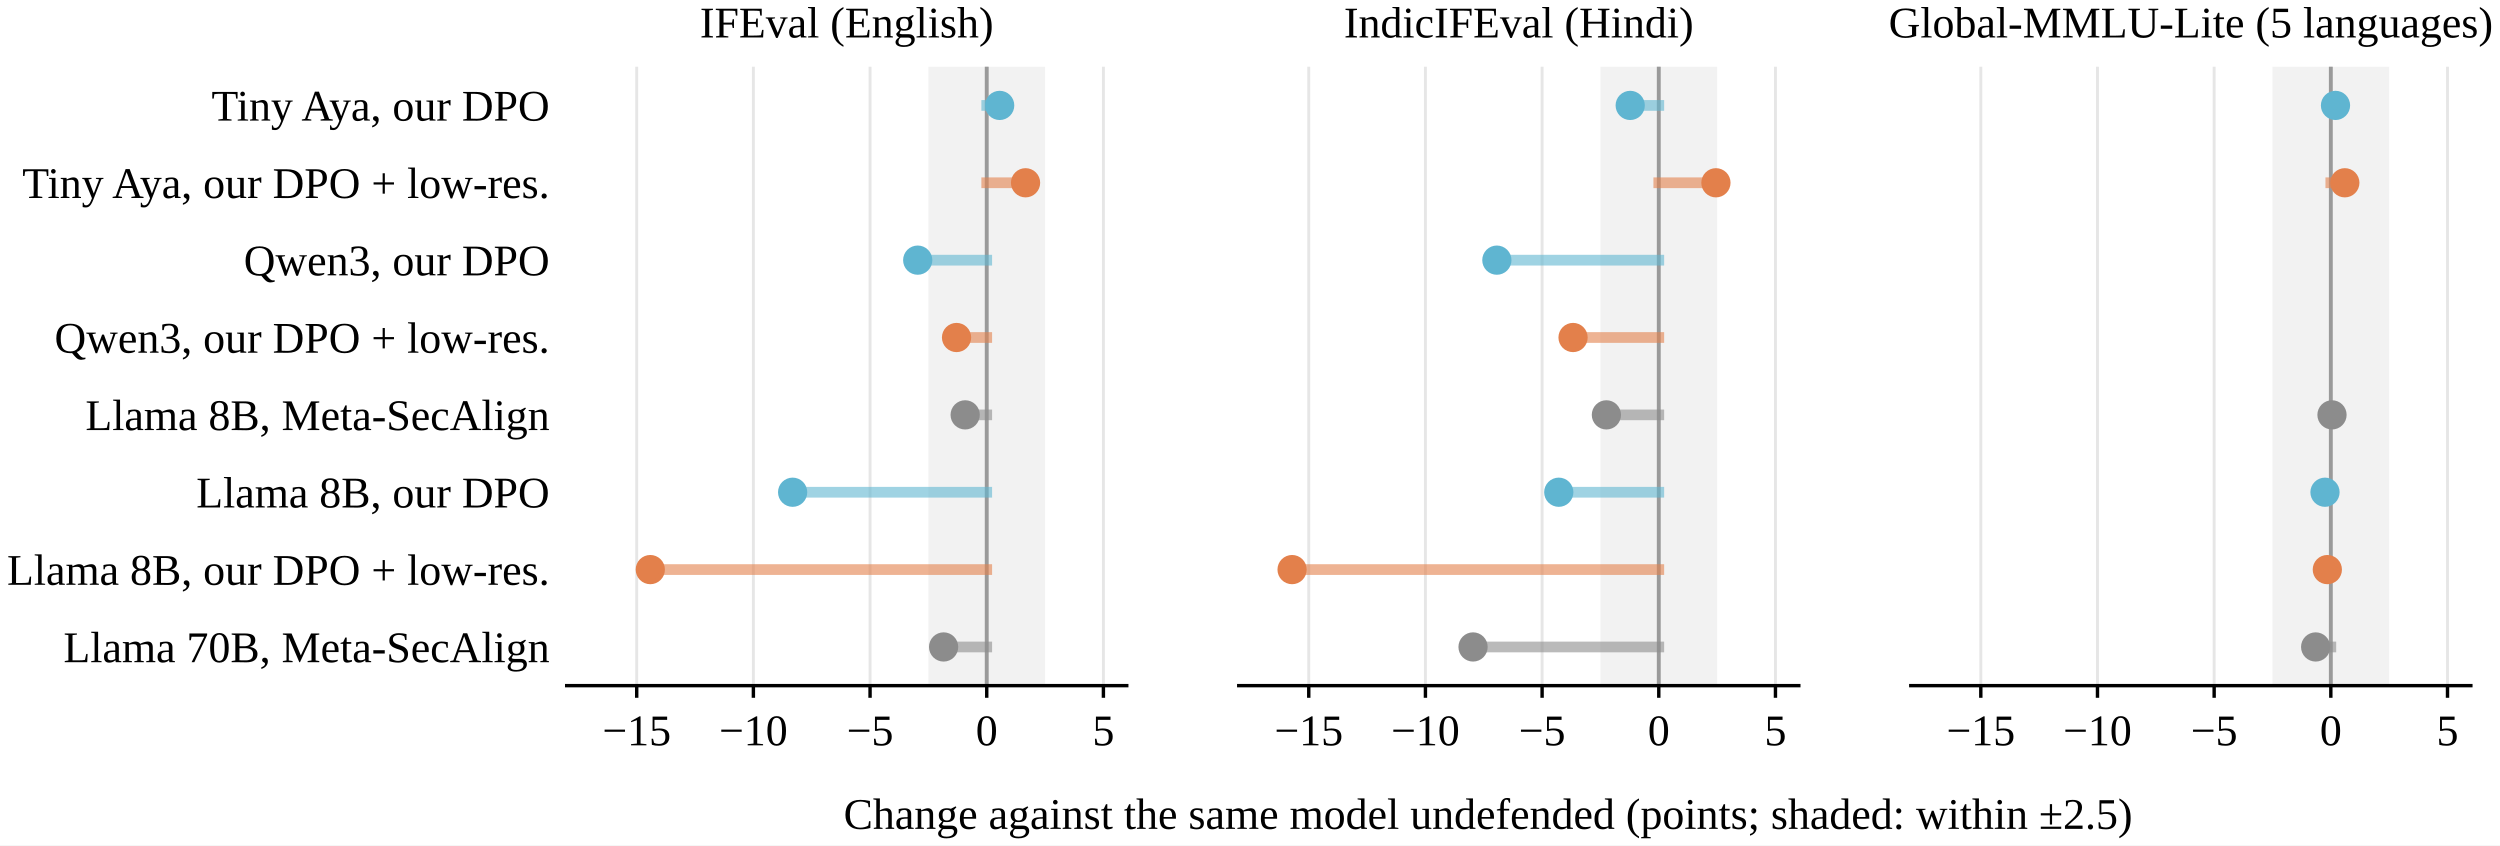
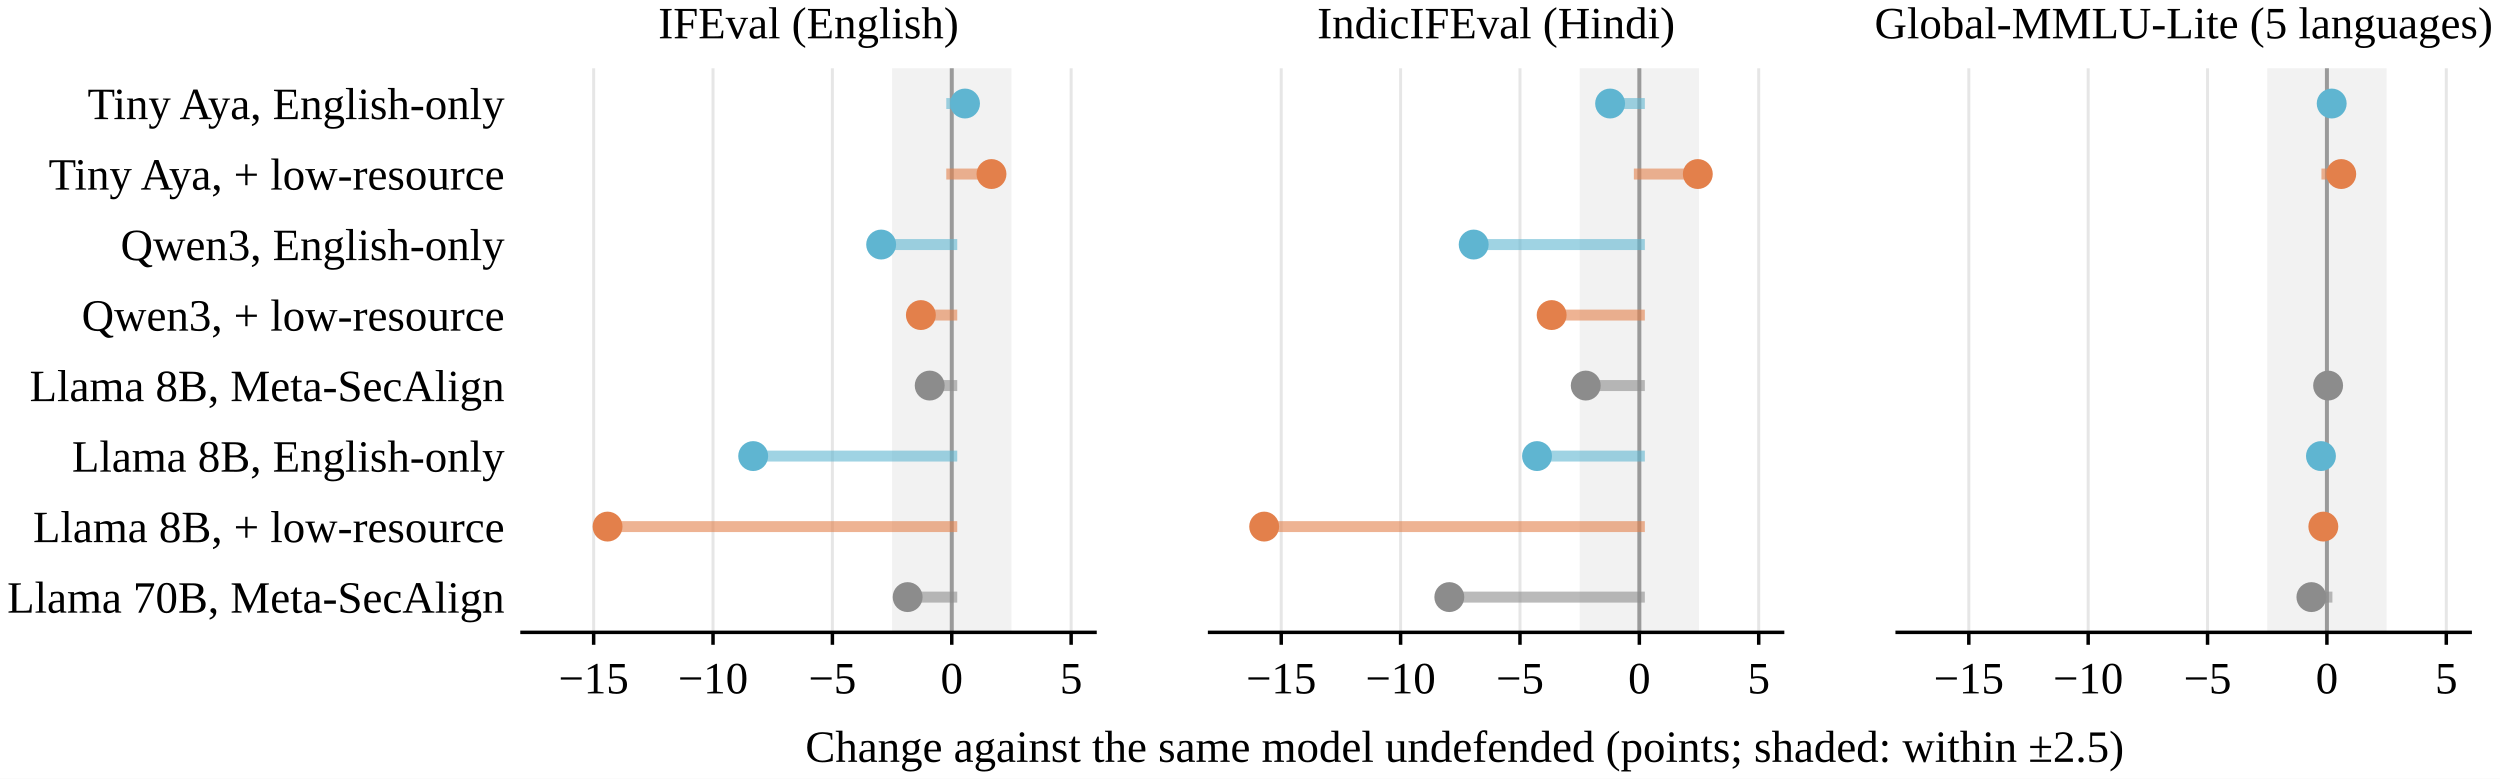
- <svg xmlns="http://www.w3.org/2000/svg" xmlns:xlink="http://www.w3.org/1999/xlink" width="512.831pt" height="173.414pt" viewBox="0 0 512.831 173.414" version="1.1">
+ <svg xmlns="http://www.w3.org/2000/svg" xmlns:xlink="http://www.w3.org/1999/xlink" width="501.249pt" height="156.134pt" viewBox="0 0 501.249 156.134" version="1.1">
  <defs>
    <style type="text/css">*{stroke-linejoin: round; stroke-linecap: butt}</style>
  </defs>
  <g id="figure_1">
    <g id="patch_1">
-       <path d="M 0 173.414  L 512.831 173.414  L 512.831 0  L 0 0  z " style="fill: #ffffff" />
+       <path d="M -0 156.134  L 501.249 156.134  L 501.249 -0  L -0 -0  z " style="fill: #ffffff" />
    </g>
    <g id="axes_1">
      <g id="patch_2">
-         <path d="M 116.249 140.647  L 231.131 140.647  L 231.131 13.689  L 116.249 13.689  z " style="fill: #ffffff" />
+         <path d="M 104.667 126.787  L 219.549 126.787  L 219.549 13.689  L 104.667 13.689  z " style="fill: #ffffff" />
      </g>
      <g id="matplotlib.axis_1">
        <g id="xtick_1">
          <g id="line2d_1">
-             <path d="M 130.609 140.647  L 130.609 13.689  " clip-path="url(#p7de9939d99)" style="fill: none; stroke: #e6e6e6; stroke-width: 0.6; stroke-linecap: square" />
+             <path d="M 119.027 126.787  L 119.027 13.689  " clip-path="url(#p01a2f5cb3f)" style="fill: none; stroke: #e6e6e6; stroke-width: 0.6; stroke-linecap: square" />
          </g>
          <g id="line2d_2">
            <defs>
-               <path id="m00a3ba29af" d="M 0 0  L 0 2.5  " style="stroke: #000000; stroke-width: 0.7" />
+               <path id="m37b0c1b962" d="M 0 0  L 0 2.5  " style="stroke: #000000; stroke-width: 0.7" />
            </defs>
            <g>
-               <use xlink:href="#m00a3ba29af" x="130.609" y="140.647" style="stroke: #000000; stroke-width: 0.7" />
+               <use xlink:href="#m37b0c1b962" x="119.027" y="126.787" style="stroke: #000000; stroke-width: 0.7" />
            </g>
          </g>
          <g id="text_1">
-             <text style="font-size: 9px; font-family: 'Times New Roman', 'STIXGeneral', 'DejaVu Serif', serif; text-anchor: middle" x="130.609" y="152.887" transform="rotate(-0 130.6092 152.8872)">−15</text>
+             <text style="font-size: 9px; font-family: 'Times New Roman', 'STIXGeneral', 'DejaVu Serif', serif; text-anchor: middle" x="119.027" y="139.027" transform="rotate(-0 119.0273 139.0272)">−15</text>
          </g>
        </g>
        <g id="xtick_2">
          <g id="line2d_3">
-             <path d="M 154.543 140.647  L 154.543 13.689  " clip-path="url(#p7de9939d99)" style="fill: none; stroke: #e6e6e6; stroke-width: 0.6; stroke-linecap: square" />
+             <path d="M 142.961 126.787  L 142.961 13.689  " clip-path="url(#p01a2f5cb3f)" style="fill: none; stroke: #e6e6e6; stroke-width: 0.6; stroke-linecap: square" />
          </g>
          <g id="line2d_4">
            <g>
-               <use xlink:href="#m00a3ba29af" x="154.543" y="140.647" style="stroke: #000000; stroke-width: 0.7" />
+               <use xlink:href="#m37b0c1b962" x="142.961" y="126.787" style="stroke: #000000; stroke-width: 0.7" />
            </g>
          </g>
          <g id="text_2">
-             <text style="font-size: 9px; font-family: 'Times New Roman', 'STIXGeneral', 'DejaVu Serif', serif; text-anchor: middle" x="154.543" y="152.887" transform="rotate(-0 154.543 152.8872)">−10</text>
+             <text style="font-size: 9px; font-family: 'Times New Roman', 'STIXGeneral', 'DejaVu Serif', serif; text-anchor: middle" x="142.961" y="139.027" transform="rotate(-0 142.9611 139.0272)">−10</text>
          </g>
        </g>
        <g id="xtick_3">
          <g id="line2d_5">
-             <path d="M 178.477 140.647  L 178.477 13.689  " clip-path="url(#p7de9939d99)" style="fill: none; stroke: #e6e6e6; stroke-width: 0.6; stroke-linecap: square" />
+             <path d="M 166.895 126.787  L 166.895 13.689  " clip-path="url(#p01a2f5cb3f)" style="fill: none; stroke: #e6e6e6; stroke-width: 0.6; stroke-linecap: square" />
          </g>
          <g id="line2d_6">
            <g>
-               <use xlink:href="#m00a3ba29af" x="178.477" y="140.647" style="stroke: #000000; stroke-width: 0.7" />
+               <use xlink:href="#m37b0c1b962" x="166.895" y="126.787" style="stroke: #000000; stroke-width: 0.7" />
            </g>
          </g>
          <g id="text_3">
-             <text style="font-size: 9px; font-family: 'Times New Roman', 'STIXGeneral', 'DejaVu Serif', serif; text-anchor: middle" x="178.477" y="152.887" transform="rotate(-0 178.4768 152.8872)">−5</text>
+             <text style="font-size: 9px; font-family: 'Times New Roman', 'STIXGeneral', 'DejaVu Serif', serif; text-anchor: middle" x="166.895" y="139.027" transform="rotate(-0 166.895 139.0272)">−5</text>
          </g>
        </g>
        <g id="xtick_4">
          <g id="line2d_7">
-             <path d="M 202.411 140.647  L 202.411 13.689  " clip-path="url(#p7de9939d99)" style="fill: none; stroke: #e6e6e6; stroke-width: 0.6; stroke-linecap: square" />
+             <path d="M 190.829 126.787  L 190.829 13.689  " clip-path="url(#p01a2f5cb3f)" style="fill: none; stroke: #e6e6e6; stroke-width: 0.6; stroke-linecap: square" />
          </g>
          <g id="line2d_8">
            <g>
-               <use xlink:href="#m00a3ba29af" x="202.411" y="140.647" style="stroke: #000000; stroke-width: 0.7" />
+               <use xlink:href="#m37b0c1b962" x="190.829" y="126.787" style="stroke: #000000; stroke-width: 0.7" />
            </g>
          </g>
          <g id="text_4">
-             <text style="font-size: 9px; font-family: 'Times New Roman', 'STIXGeneral', 'DejaVu Serif', serif; text-anchor: middle" x="202.411" y="152.887" transform="rotate(-0 202.4107 152.8872)">0</text>
+             <text style="font-size: 9px; font-family: 'Times New Roman', 'STIXGeneral', 'DejaVu Serif', serif; text-anchor: middle" x="190.829" y="139.027" transform="rotate(-0 190.8288 139.0272)">0</text>
          </g>
        </g>
        <g id="xtick_5">
          <g id="line2d_9">
-             <path d="M 226.344 140.647  L 226.344 13.689  " clip-path="url(#p7de9939d99)" style="fill: none; stroke: #e6e6e6; stroke-width: 0.6; stroke-linecap: square" />
+             <path d="M 214.763 126.787  L 214.763 13.689  " clip-path="url(#p01a2f5cb3f)" style="fill: none; stroke: #e6e6e6; stroke-width: 0.6; stroke-linecap: square" />
          </g>
          <g id="line2d_10">
            <g>
-               <use xlink:href="#m00a3ba29af" x="226.344" y="140.647" style="stroke: #000000; stroke-width: 0.7" />
+               <use xlink:href="#m37b0c1b962" x="214.763" y="126.787" style="stroke: #000000; stroke-width: 0.7" />
            </g>
          </g>
          <g id="text_5">
-             <text style="font-size: 9px; font-family: 'Times New Roman', 'STIXGeneral', 'DejaVu Serif', serif; text-anchor: middle" x="226.344" y="152.887" transform="rotate(-0 226.3445 152.8872)">5</text>
+             <text style="font-size: 9px; font-family: 'Times New Roman', 'STIXGeneral', 'DejaVu Serif', serif; text-anchor: middle" x="214.763" y="139.027" transform="rotate(-0 214.7626 139.0272)">5</text>
          </g>
        </g>
      </g>
      <g id="matplotlib.axis_2">
        <g id="ytick_1">
          <g id="line2d_11" />
          <g id="text_6">
-             <text style="font-size: 9px; font-family: 'Times New Roman', 'STIXGeneral', 'DejaVu Serif', serif; text-anchor: end" x="112.749" y="24.749" transform="rotate(-0 112.7489 24.74891)">Tiny Aya, our DPO</text>
+             <text style="font-size: 9px; font-family: 'Times New Roman', 'STIXGeneral', 'DejaVu Serif', serif; text-anchor: end" x="101.167" y="23.883" transform="rotate(-0 101.167 23.88266)">Tiny Aya, English-only</text>
          </g>
        </g>
        <g id="ytick_2">
          <g id="line2d_12" />
          <g id="text_7">
-             <text style="font-size: 9px; font-family: 'Times New Roman', 'STIXGeneral', 'DejaVu Serif', serif; text-anchor: end" x="112.749" y="40.619" transform="rotate(-0 112.7489 40.61861)">Tiny Aya, our DPO + low-res.</text>
+             <text style="font-size: 9px; font-family: 'Times New Roman', 'STIXGeneral', 'DejaVu Serif', serif; text-anchor: end" x="101.167" y="38.02" transform="rotate(-0 101.167 38.01986)">Tiny Aya, + low-resource</text>
          </g>
        </g>
        <g id="ytick_3">
          <g id="line2d_13" />
          <g id="text_8">
-             <text style="font-size: 9px; font-family: 'Times New Roman', 'STIXGeneral', 'DejaVu Serif', serif; text-anchor: end" x="112.749" y="56.484" transform="rotate(-0 112.7489 56.48374)">Qwen3, our DPO</text>
+             <text style="font-size: 9px; font-family: 'Times New Roman', 'STIXGeneral', 'DejaVu Serif', serif; text-anchor: end" x="101.167" y="52.157" transform="rotate(-0 101.167 52.15706)">Qwen3, English-only</text>
          </g>
        </g>
        <g id="ytick_4">
          <g id="line2d_14" />
          <g id="text_9">
-             <text style="font-size: 9px; font-family: 'Times New Roman', 'STIXGeneral', 'DejaVu Serif', serif; text-anchor: end" x="112.749" y="72.358" transform="rotate(-0 112.7489 72.35801)">Qwen3, our DPO + low-res.</text>
+             <text style="font-size: 9px; font-family: 'Times New Roman', 'STIXGeneral', 'DejaVu Serif', serif; text-anchor: end" x="101.167" y="66.294" transform="rotate(-0 101.167 66.29426)">Qwen3, + low-resource</text>
          </g>
        </g>
        <g id="ytick_5">
          <g id="line2d_15" />
          <g id="text_10">
-             <text style="font-size: 9px; font-family: 'Times New Roman', 'STIXGeneral', 'DejaVu Serif', serif; text-anchor: end" x="112.749" y="88.228" transform="rotate(-0 112.7489 88.22771)">Llama 8B, Meta-SecAlign</text>
+             <text style="font-size: 9px; font-family: 'Times New Roman', 'STIXGeneral', 'DejaVu Serif', serif; text-anchor: end" x="101.167" y="80.431" transform="rotate(-0 101.167 80.43146)">Llama 8B, Meta-SecAlign</text>
          </g>
        </g>
        <g id="ytick_6">
          <g id="line2d_16" />
          <g id="text_11">
-             <text style="font-size: 9px; font-family: 'Times New Roman', 'STIXGeneral', 'DejaVu Serif', serif; text-anchor: end" x="112.749" y="104.097" transform="rotate(-0 112.7489 104.0974)">Llama 8B, our DPO</text>
+             <text style="font-size: 9px; font-family: 'Times New Roman', 'STIXGeneral', 'DejaVu Serif', serif; text-anchor: end" x="101.167" y="94.569" transform="rotate(-0 101.167 94.56866)">Llama 8B, English-only</text>
          </g>
        </g>
        <g id="ytick_7">
          <g id="line2d_17" />
          <g id="text_12">
-             <text style="font-size: 9px; font-family: 'Times New Roman', 'STIXGeneral', 'DejaVu Serif', serif; text-anchor: end" x="112.749" y="119.967" transform="rotate(-0 112.7489 119.9671)">Llama 8B, our DPO + low-res.</text>
+             <text style="font-size: 9px; font-family: 'Times New Roman', 'STIXGeneral', 'DejaVu Serif', serif; text-anchor: end" x="101.167" y="108.706" transform="rotate(-0 101.167 108.7059)">Llama 8B, + low-resource</text>
          </g>
        </g>
        <g id="ytick_8">
          <g id="line2d_18" />
          <g id="text_13">
-             <text style="font-size: 9px; font-family: 'Times New Roman', 'STIXGeneral', 'DejaVu Serif', serif; text-anchor: end" x="112.749" y="135.837" transform="rotate(-0 112.7489 135.8368)">Llama 70B, Meta-SecAlign</text>
+             <text style="font-size: 9px; font-family: 'Times New Roman', 'STIXGeneral', 'DejaVu Serif', serif; text-anchor: end" x="101.167" y="122.843" transform="rotate(-0 101.167 122.8431)">Llama 70B, Meta-SecAlign</text>
          </g>
        </g>
      </g>
      <g id="patch_3">
-         <path d="M 190.444 140.647  L 214.378 140.647  L 214.378 13.689  L 190.444 13.689  z " clip-path="url(#p7de9939d99)" style="fill: #f2f2f2" />
+         <path d="M 178.862 126.787  L 202.796 126.787  L 202.796 13.689  L 178.862 13.689  z " clip-path="url(#p01a2f5cb3f)" style="fill: #f2f2f2" />
      </g>
      <g id="line2d_19">
-         <path d="M 202.411 140.647  L 202.411 13.689  " clip-path="url(#p7de9939d99)" style="fill: none; stroke: #9a9a9a; stroke-width: 0.8; stroke-linecap: square" />
+         <path d="M 190.829 126.787  L 190.829 13.689  " clip-path="url(#p01a2f5cb3f)" style="fill: none; stroke: #9a9a9a; stroke-width: 0.8; stroke-linecap: square" />
      </g>
      <g id="line2d_20">
-         <path d="M 202.411 21.624  L 205.065 21.624  " clip-path="url(#p7de9939d99)" style="fill: none; stroke: #5fb5d1; stroke-opacity: 0.6; stroke-width: 2.2; stroke-linecap: square" />
+         <path d="M 190.829 20.758  L 193.483 20.758  " clip-path="url(#p01a2f5cb3f)" style="fill: none; stroke: #5fb5d1; stroke-opacity: 0.6; stroke-width: 2.2; stroke-linecap: square" />
      </g>
      <g id="line2d_21">
        <defs>
-           <path id="m3deb239fef" d="M 0 2.5  C 0.663 2.5 1.299 2.237 1.768 1.768  C 2.237 1.299 2.5 0.663 2.5 0  C 2.5 -0.663 2.237 -1.299 1.768 -1.768  C 1.299 -2.237 0.663 -2.5 0 -2.5  C -0.663 -2.5 -1.299 -2.237 -1.768 -1.768  C -2.237 -1.299 -2.5 -0.663 -2.5 0  C -2.5 0.663 -2.237 1.299 -1.768 1.768  C -1.299 2.237 -0.663 2.5 0 2.5  z " style="stroke: #5fb5d1" />
+           <path id="m0e8bb121ab" d="M 0 2.5  C 0.663 2.5 1.299 2.237 1.768 1.768  C 2.237 1.299 2.5 0.663 2.5 0  C 2.5 -0.663 2.237 -1.299 1.768 -1.768  C 1.299 -2.237 0.663 -2.5 0 -2.5  C -0.663 -2.5 -1.299 -2.237 -1.768 -1.768  C -2.237 -1.299 -2.5 -0.663 -2.5 0  C -2.5 0.663 -2.237 1.299 -1.768 1.768  C -1.299 2.237 -0.663 2.5 0 2.5  z " style="stroke: #5fb5d1" />
        </defs>
-         <g clip-path="url(#p7de9939d99)">
-           <use xlink:href="#m3deb239fef" x="205.065" y="21.624" style="fill: #5fb5d1; stroke: #5fb5d1" />
+         <g clip-path="url(#p01a2f5cb3f)">
+           <use xlink:href="#m0e8bb121ab" x="193.483" y="20.758" style="fill: #5fb5d1; stroke: #5fb5d1" />
        </g>
      </g>
      <g id="line2d_22">
-         <path d="M 202.411 37.494  L 210.374 37.494  " clip-path="url(#p7de9939d99)" style="fill: none; stroke: #e3804b; stroke-opacity: 0.6; stroke-width: 2.2; stroke-linecap: square" />
+         <path d="M 190.829 34.895  L 198.792 34.895  " clip-path="url(#p01a2f5cb3f)" style="fill: none; stroke: #e3804b; stroke-opacity: 0.6; stroke-width: 2.2; stroke-linecap: square" />
      </g>
      <g id="line2d_23">
        <defs>
-           <path id="m0b6b8f9101" d="M 0 2.5  C 0.663 2.5 1.299 2.237 1.768 1.768  C 2.237 1.299 2.5 0.663 2.5 0  C 2.5 -0.663 2.237 -1.299 1.768 -1.768  C 1.299 -2.237 0.663 -2.5 0 -2.5  C -0.663 -2.5 -1.299 -2.237 -1.768 -1.768  C -2.237 -1.299 -2.5 -0.663 -2.5 0  C -2.5 0.663 -2.237 1.299 -1.768 1.768  C -1.299 2.237 -0.663 2.5 0 2.5  z " style="stroke: #e3804b" />
+           <path id="m4c013ed0e1" d="M 0 2.5  C 0.663 2.5 1.299 2.237 1.768 1.768  C 2.237 1.299 2.5 0.663 2.5 0  C 2.5 -0.663 2.237 -1.299 1.768 -1.768  C 1.299 -2.237 0.663 -2.5 0 -2.5  C -0.663 -2.5 -1.299 -2.237 -1.768 -1.768  C -2.237 -1.299 -2.5 -0.663 -2.5 0  C -2.5 0.663 -2.237 1.299 -1.768 1.768  C -1.299 2.237 -0.663 2.5 0 2.5  z " style="stroke: #e3804b" />
        </defs>
-         <g clip-path="url(#p7de9939d99)">
-           <use xlink:href="#m0b6b8f9101" x="210.374" y="37.494" style="fill: #e3804b; stroke: #e3804b" />
+         <g clip-path="url(#p01a2f5cb3f)">
+           <use xlink:href="#m4c013ed0e1" x="198.792" y="34.895" style="fill: #e3804b; stroke: #e3804b" />
        </g>
      </g>
      <g id="line2d_24">
-         <path d="M 202.411 53.364  L 188.254 53.364  " clip-path="url(#p7de9939d99)" style="fill: none; stroke: #5fb5d1; stroke-opacity: 0.6; stroke-width: 2.2; stroke-linecap: square" />
+         <path d="M 190.829 49.032  L 176.672 49.032  " clip-path="url(#p01a2f5cb3f)" style="fill: none; stroke: #5fb5d1; stroke-opacity: 0.6; stroke-width: 2.2; stroke-linecap: square" />
      </g>
      <g id="line2d_25">
-         <g clip-path="url(#p7de9939d99)">
-           <use xlink:href="#m3deb239fef" x="188.254" y="53.364" style="fill: #5fb5d1; stroke: #5fb5d1" />
+         <g clip-path="url(#p01a2f5cb3f)">
+           <use xlink:href="#m0e8bb121ab" x="176.672" y="49.032" style="fill: #5fb5d1; stroke: #5fb5d1" />
        </g>
      </g>
      <g id="line2d_26">
-         <path d="M 202.411 69.233  L 196.217 69.233  " clip-path="url(#p7de9939d99)" style="fill: none; stroke: #e3804b; stroke-opacity: 0.6; stroke-width: 2.2; stroke-linecap: square" />
+         <path d="M 190.829 63.17  L 184.635 63.17  " clip-path="url(#p01a2f5cb3f)" style="fill: none; stroke: #e3804b; stroke-opacity: 0.6; stroke-width: 2.2; stroke-linecap: square" />
      </g>
      <g id="line2d_27">
-         <g clip-path="url(#p7de9939d99)">
-           <use xlink:href="#m0b6b8f9101" x="196.217" y="69.233" style="fill: #e3804b; stroke: #e3804b" />
+         <g clip-path="url(#p01a2f5cb3f)">
+           <use xlink:href="#m4c013ed0e1" x="184.635" y="63.17" style="fill: #e3804b; stroke: #e3804b" />
        </g>
      </g>
      <g id="line2d_28">
-         <path d="M 202.411 85.103  L 197.987 85.103  " clip-path="url(#p7de9939d99)" style="fill: none; stroke: #8c8c8c; stroke-opacity: 0.6; stroke-width: 2.2; stroke-linecap: square" />
+         <path d="M 190.829 77.307  L 186.405 77.307  " clip-path="url(#p01a2f5cb3f)" style="fill: none; stroke: #8c8c8c; stroke-opacity: 0.6; stroke-width: 2.2; stroke-linecap: square" />
      </g>
      <g id="line2d_29">
        <defs>
-           <path id="me2dc08c9a9" d="M 0 2.5  C 0.663 2.5 1.299 2.237 1.768 1.768  C 2.237 1.299 2.5 0.663 2.5 0  C 2.5 -0.663 2.237 -1.299 1.768 -1.768  C 1.299 -2.237 0.663 -2.5 0 -2.5  C -0.663 -2.5 -1.299 -2.237 -1.768 -1.768  C -2.237 -1.299 -2.5 -0.663 -2.5 0  C -2.5 0.663 -2.237 1.299 -1.768 1.768  C -1.299 2.237 -0.663 2.5 0 2.5  z " style="stroke: #8c8c8c" />
+           <path id="m3881b041df" d="M 0 2.5  C 0.663 2.5 1.299 2.237 1.768 1.768  C 2.237 1.299 2.5 0.663 2.5 0  C 2.5 -0.663 2.237 -1.299 1.768 -1.768  C 1.299 -2.237 0.663 -2.5 0 -2.5  C -0.663 -2.5 -1.299 -2.237 -1.768 -1.768  C -2.237 -1.299 -2.5 -0.663 -2.5 0  C -2.5 0.663 -2.237 1.299 -1.768 1.768  C -1.299 2.237 -0.663 2.5 0 2.5  z " style="stroke: #8c8c8c" />
        </defs>
-         <g clip-path="url(#p7de9939d99)">
-           <use xlink:href="#me2dc08c9a9" x="197.987" y="85.103" style="fill: #8c8c8c; stroke: #8c8c8c" />
+         <g clip-path="url(#p01a2f5cb3f)">
+           <use xlink:href="#m3881b041df" x="186.405" y="77.307" style="fill: #8c8c8c; stroke: #8c8c8c" />
        </g>
      </g>
      <g id="line2d_30">
-         <path d="M 202.411 100.973  L 162.595 100.973  " clip-path="url(#p7de9939d99)" style="fill: none; stroke: #5fb5d1; stroke-opacity: 0.6; stroke-width: 2.2; stroke-linecap: square" />
+         <path d="M 190.829 91.444  L 151.013 91.444  " clip-path="url(#p01a2f5cb3f)" style="fill: none; stroke: #5fb5d1; stroke-opacity: 0.6; stroke-width: 2.2; stroke-linecap: square" />
      </g>
      <g id="line2d_31">
-         <g clip-path="url(#p7de9939d99)">
-           <use xlink:href="#m3deb239fef" x="162.595" y="100.973" style="fill: #5fb5d1; stroke: #5fb5d1" />
+         <g clip-path="url(#p01a2f5cb3f)">
+           <use xlink:href="#m0e8bb121ab" x="151.013" y="91.444" style="fill: #5fb5d1; stroke: #5fb5d1" />
        </g>
      </g>
      <g id="line2d_32">
-         <path d="M 202.411 116.842  L 133.396 116.842  " clip-path="url(#p7de9939d99)" style="fill: none; stroke: #e3804b; stroke-opacity: 0.6; stroke-width: 2.2; stroke-linecap: square" />
+         <path d="M 190.829 105.581  L 121.814 105.581  " clip-path="url(#p01a2f5cb3f)" style="fill: none; stroke: #e3804b; stroke-opacity: 0.6; stroke-width: 2.2; stroke-linecap: square" />
      </g>
      <g id="line2d_33">
-         <g clip-path="url(#p7de9939d99)">
-           <use xlink:href="#m0b6b8f9101" x="133.396" y="116.842" style="fill: #e3804b; stroke: #e3804b" />
+         <g clip-path="url(#p01a2f5cb3f)">
+           <use xlink:href="#m4c013ed0e1" x="121.814" y="105.581" style="fill: #e3804b; stroke: #e3804b" />
        </g>
      </g>
      <g id="line2d_34">
-         <path d="M 202.411 132.712  L 193.563 132.712  " clip-path="url(#p7de9939d99)" style="fill: none; stroke: #8c8c8c; stroke-opacity: 0.6; stroke-width: 2.2; stroke-linecap: square" />
+         <path d="M 190.829 119.718  L 181.981 119.718  " clip-path="url(#p01a2f5cb3f)" style="fill: none; stroke: #8c8c8c; stroke-opacity: 0.6; stroke-width: 2.2; stroke-linecap: square" />
      </g>
      <g id="line2d_35">
-         <g clip-path="url(#p7de9939d99)">
-           <use xlink:href="#me2dc08c9a9" x="193.563" y="132.712" style="fill: #8c8c8c; stroke: #8c8c8c" />
+         <g clip-path="url(#p01a2f5cb3f)">
+           <use xlink:href="#m3881b041df" x="181.981" y="119.718" style="fill: #8c8c8c; stroke: #8c8c8c" />
        </g>
      </g>
      <g id="patch_4">
-         <path d="M 116.249 140.647  L 231.131 140.647  " style="fill: none; stroke: #000000; stroke-width: 0.7; stroke-linejoin: miter; stroke-linecap: square" />
+         <path d="M 104.667 126.787  L 219.549 126.787  " style="fill: none; stroke: #000000; stroke-width: 0.7; stroke-linejoin: miter; stroke-linecap: square" />
      </g>
      <g id="text_14">
-         <text style="font-size: 9px; font-family: 'Times New Roman', 'STIXGeneral', 'DejaVu Serif', serif; text-anchor: middle" x="173.69" y="7.689" transform="rotate(-0 173.6901 7.689375)">IFEval (English)</text>
+         <text style="font-size: 9px; font-family: 'Times New Roman', 'STIXGeneral', 'DejaVu Serif', serif; text-anchor: middle" x="162.108" y="7.689" transform="rotate(-0 162.1082 7.689375)">IFEval (English)</text>
      </g>
    </g>
    <g id="axes_2">
      <g id="patch_5">
-         <path d="M 254.108 140.647  L 368.99 140.647  L 368.99 13.689  L 254.108 13.689  z " style="fill: #ffffff" />
+         <path d="M 242.526 126.787  L 357.408 126.787  L 357.408 13.689  L 242.526 13.689  z " style="fill: #ffffff" />
      </g>
      <g id="matplotlib.axis_3">
        <g id="xtick_6">
          <g id="line2d_36">
-             <path d="M 268.468 140.647  L 268.468 13.689  " clip-path="url(#p72d470ea83)" style="fill: none; stroke: #e6e6e6; stroke-width: 0.6; stroke-linecap: square" />
+             <path d="M 256.886 126.787  L 256.886 13.689  " clip-path="url(#p8b97692674)" style="fill: none; stroke: #e6e6e6; stroke-width: 0.6; stroke-linecap: square" />
          </g>
          <g id="line2d_37">
            <g>
-               <use xlink:href="#m00a3ba29af" x="268.468" y="140.647" style="stroke: #000000; stroke-width: 0.7" />
+               <use xlink:href="#m37b0c1b962" x="256.886" y="126.787" style="stroke: #000000; stroke-width: 0.7" />
            </g>
          </g>
          <g id="text_15">
-             <text style="font-size: 9px; font-family: 'Times New Roman', 'STIXGeneral', 'DejaVu Serif', serif; text-anchor: middle" x="268.468" y="152.887" transform="rotate(-0 268.468 152.8872)">−15</text>
+             <text style="font-size: 9px; font-family: 'Times New Roman', 'STIXGeneral', 'DejaVu Serif', serif; text-anchor: middle" x="256.886" y="139.027" transform="rotate(-0 256.8861 139.0272)">−15</text>
          </g>
        </g>
        <g id="xtick_7">
          <g id="line2d_38">
-             <path d="M 292.402 140.647  L 292.402 13.689  " clip-path="url(#p72d470ea83)" style="fill: none; stroke: #e6e6e6; stroke-width: 0.6; stroke-linecap: square" />
+             <path d="M 280.82 126.787  L 280.82 13.689  " clip-path="url(#p8b97692674)" style="fill: none; stroke: #e6e6e6; stroke-width: 0.6; stroke-linecap: square" />
          </g>
          <g id="line2d_39">
            <g>
-               <use xlink:href="#m00a3ba29af" x="292.402" y="140.647" style="stroke: #000000; stroke-width: 0.7" />
+               <use xlink:href="#m37b0c1b962" x="280.82" y="126.787" style="stroke: #000000; stroke-width: 0.7" />
            </g>
          </g>
          <g id="text_16">
-             <text style="font-size: 9px; font-family: 'Times New Roman', 'STIXGeneral', 'DejaVu Serif', serif; text-anchor: middle" x="292.402" y="152.887" transform="rotate(-0 292.4018 152.8872)">−10</text>
+             <text style="font-size: 9px; font-family: 'Times New Roman', 'STIXGeneral', 'DejaVu Serif', serif; text-anchor: middle" x="280.82" y="139.027" transform="rotate(-0 280.82 139.0272)">−10</text>
          </g>
        </g>
        <g id="xtick_8">
          <g id="line2d_40">
-             <path d="M 316.336 140.647  L 316.336 13.689  " clip-path="url(#p72d470ea83)" style="fill: none; stroke: #e6e6e6; stroke-width: 0.6; stroke-linecap: square" />
+             <path d="M 304.754 126.787  L 304.754 13.689  " clip-path="url(#p8b97692674)" style="fill: none; stroke: #e6e6e6; stroke-width: 0.6; stroke-linecap: square" />
          </g>
          <g id="line2d_41">
            <g>
-               <use xlink:href="#m00a3ba29af" x="316.336" y="140.647" style="stroke: #000000; stroke-width: 0.7" />
+               <use xlink:href="#m37b0c1b962" x="304.754" y="126.787" style="stroke: #000000; stroke-width: 0.7" />
            </g>
          </g>
          <g id="text_17">
-             <text style="font-size: 9px; font-family: 'Times New Roman', 'STIXGeneral', 'DejaVu Serif', serif; text-anchor: middle" x="316.336" y="152.887" transform="rotate(-0 316.3357 152.8872)">−5</text>
+             <text style="font-size: 9px; font-family: 'Times New Roman', 'STIXGeneral', 'DejaVu Serif', serif; text-anchor: middle" x="304.754" y="139.027" transform="rotate(-0 304.7538 139.0272)">−5</text>
          </g>
        </g>
        <g id="xtick_9">
          <g id="line2d_42">
-             <path d="M 340.269 140.647  L 340.269 13.689  " clip-path="url(#p72d470ea83)" style="fill: none; stroke: #e6e6e6; stroke-width: 0.6; stroke-linecap: square" />
+             <path d="M 328.688 126.787  L 328.688 13.689  " clip-path="url(#p8b97692674)" style="fill: none; stroke: #e6e6e6; stroke-width: 0.6; stroke-linecap: square" />
          </g>
          <g id="line2d_43">
            <g>
-               <use xlink:href="#m00a3ba29af" x="340.269" y="140.647" style="stroke: #000000; stroke-width: 0.7" />
+               <use xlink:href="#m37b0c1b962" x="328.688" y="126.787" style="stroke: #000000; stroke-width: 0.7" />
            </g>
          </g>
          <g id="text_18">
-             <text style="font-size: 9px; font-family: 'Times New Roman', 'STIXGeneral', 'DejaVu Serif', serif; text-anchor: middle" x="340.269" y="152.887" transform="rotate(-0 340.2695 152.8872)">0</text>
+             <text style="font-size: 9px; font-family: 'Times New Roman', 'STIXGeneral', 'DejaVu Serif', serif; text-anchor: middle" x="328.688" y="139.027" transform="rotate(-0 328.6876 139.0272)">0</text>
          </g>
        </g>
        <g id="xtick_10">
          <g id="line2d_44">
-             <path d="M 364.203 140.647  L 364.203 13.689  " clip-path="url(#p72d470ea83)" style="fill: none; stroke: #e6e6e6; stroke-width: 0.6; stroke-linecap: square" />
+             <path d="M 352.621 126.787  L 352.621 13.689  " clip-path="url(#p8b97692674)" style="fill: none; stroke: #e6e6e6; stroke-width: 0.6; stroke-linecap: square" />
          </g>
          <g id="line2d_45">
            <g>
-               <use xlink:href="#m00a3ba29af" x="364.203" y="140.647" style="stroke: #000000; stroke-width: 0.7" />
+               <use xlink:href="#m37b0c1b962" x="352.621" y="126.787" style="stroke: #000000; stroke-width: 0.7" />
            </g>
          </g>
          <g id="text_19">
-             <text style="font-size: 9px; font-family: 'Times New Roman', 'STIXGeneral', 'DejaVu Serif', serif; text-anchor: middle" x="364.203" y="152.887" transform="rotate(-0 364.2033 152.8872)">5</text>
+             <text style="font-size: 9px; font-family: 'Times New Roman', 'STIXGeneral', 'DejaVu Serif', serif; text-anchor: middle" x="352.621" y="139.027" transform="rotate(-0 352.6214 139.0272)">5</text>
          </g>
        </g>
      </g>
      <g id="matplotlib.axis_4">
        <g id="ytick_9">
          <g id="line2d_46" />
        </g>
        <g id="ytick_10">
          <g id="line2d_47" />
        </g>
        <g id="ytick_11">
          <g id="line2d_48" />
        </g>
        <g id="ytick_12">
          <g id="line2d_49" />
        </g>
        <g id="ytick_13">
          <g id="line2d_50" />
        </g>
        <g id="ytick_14">
          <g id="line2d_51" />
        </g>
        <g id="ytick_15">
          <g id="line2d_52" />
        </g>
        <g id="ytick_16">
          <g id="line2d_53" />
        </g>
      </g>
      <g id="patch_6">
-         <path d="M 328.303 140.647  L 352.236 140.647  L 352.236 13.689  L 328.303 13.689  z " clip-path="url(#p72d470ea83)" style="fill: #f2f2f2" />
+         <path d="M 316.721 126.787  L 340.655 126.787  L 340.655 13.689  L 316.721 13.689  z " clip-path="url(#p8b97692674)" style="fill: #f2f2f2" />
      </g>
      <g id="line2d_54">
-         <path d="M 340.269 140.647  L 340.269 13.689  " clip-path="url(#p72d470ea83)" style="fill: none; stroke: #9a9a9a; stroke-width: 0.8; stroke-linecap: square" />
+         <path d="M 328.688 126.787  L 328.688 13.689  " clip-path="url(#p8b97692674)" style="fill: none; stroke: #9a9a9a; stroke-width: 0.8; stroke-linecap: square" />
      </g>
      <g id="line2d_55">
-         <path d="M 340.269 21.624  L 334.408 21.624  " clip-path="url(#p72d470ea83)" style="fill: none; stroke: #5fb5d1; stroke-opacity: 0.6; stroke-width: 2.2; stroke-linecap: square" />
+         <path d="M 328.688 20.758  L 322.826 20.758  " clip-path="url(#p8b97692674)" style="fill: none; stroke: #5fb5d1; stroke-opacity: 0.6; stroke-width: 2.2; stroke-linecap: square" />
      </g>
      <g id="line2d_56">
-         <g clip-path="url(#p72d470ea83)">
-           <use xlink:href="#m3deb239fef" x="334.408" y="21.624" style="fill: #5fb5d1; stroke: #5fb5d1" />
+         <g clip-path="url(#p8b97692674)">
+           <use xlink:href="#m0e8bb121ab" x="322.826" y="20.758" style="fill: #5fb5d1; stroke: #5fb5d1" />
        </g>
      </g>
      <g id="line2d_57">
-         <path d="M 340.269 37.494  L 351.992 37.494  " clip-path="url(#p72d470ea83)" style="fill: none; stroke: #e3804b; stroke-opacity: 0.6; stroke-width: 2.2; stroke-linecap: square" />
+         <path d="M 328.688 34.895  L 340.41 34.895  " clip-path="url(#p8b97692674)" style="fill: none; stroke: #e3804b; stroke-opacity: 0.6; stroke-width: 2.2; stroke-linecap: square" />
      </g>
      <g id="line2d_58">
-         <g clip-path="url(#p72d470ea83)">
-           <use xlink:href="#m0b6b8f9101" x="351.992" y="37.494" style="fill: #e3804b; stroke: #e3804b" />
+         <g clip-path="url(#p8b97692674)">
+           <use xlink:href="#m4c013ed0e1" x="340.41" y="34.895" style="fill: #e3804b; stroke: #e3804b" />
        </g>
      </g>
      <g id="line2d_59">
-         <path d="M 340.269 53.364  L 307.055 53.364  " clip-path="url(#p72d470ea83)" style="fill: none; stroke: #5fb5d1; stroke-opacity: 0.6; stroke-width: 2.2; stroke-linecap: square" />
+         <path d="M 328.688 49.032  L 295.473 49.032  " clip-path="url(#p8b97692674)" style="fill: none; stroke: #5fb5d1; stroke-opacity: 0.6; stroke-width: 2.2; stroke-linecap: square" />
      </g>
      <g id="line2d_60">
-         <g clip-path="url(#p72d470ea83)">
-           <use xlink:href="#m3deb239fef" x="307.055" y="53.364" style="fill: #5fb5d1; stroke: #5fb5d1" />
+         <g clip-path="url(#p8b97692674)">
+           <use xlink:href="#m0e8bb121ab" x="295.473" y="49.032" style="fill: #5fb5d1; stroke: #5fb5d1" />
        </g>
      </g>
      <g id="line2d_61">
-         <path d="M 340.269 69.233  L 322.685 69.233  " clip-path="url(#p72d470ea83)" style="fill: none; stroke: #e3804b; stroke-opacity: 0.6; stroke-width: 2.2; stroke-linecap: square" />
+         <path d="M 328.688 63.17  L 311.104 63.17  " clip-path="url(#p8b97692674)" style="fill: none; stroke: #e3804b; stroke-opacity: 0.6; stroke-width: 2.2; stroke-linecap: square" />
      </g>
      <g id="line2d_62">
-         <g clip-path="url(#p72d470ea83)">
-           <use xlink:href="#m0b6b8f9101" x="322.685" y="69.233" style="fill: #e3804b; stroke: #e3804b" />
+         <g clip-path="url(#p8b97692674)">
+           <use xlink:href="#m4c013ed0e1" x="311.104" y="63.17" style="fill: #e3804b; stroke: #e3804b" />
        </g>
      </g>
      <g id="line2d_63">
-         <path d="M 340.269 85.103  L 329.524 85.103  " clip-path="url(#p72d470ea83)" style="fill: none; stroke: #8c8c8c; stroke-opacity: 0.6; stroke-width: 2.2; stroke-linecap: square" />
+         <path d="M 328.688 77.307  L 317.942 77.307  " clip-path="url(#p8b97692674)" style="fill: none; stroke: #8c8c8c; stroke-opacity: 0.6; stroke-width: 2.2; stroke-linecap: square" />
      </g>
      <g id="line2d_64">
-         <g clip-path="url(#p72d470ea83)">
-           <use xlink:href="#me2dc08c9a9" x="329.524" y="85.103" style="fill: #8c8c8c; stroke: #8c8c8c" />
+         <g clip-path="url(#p8b97692674)">
+           <use xlink:href="#m3881b041df" x="317.942" y="77.307" style="fill: #8c8c8c; stroke: #8c8c8c" />
        </g>
      </g>
      <g id="line2d_65">
-         <path d="M 340.269 100.973  L 319.755 100.973  " clip-path="url(#p72d470ea83)" style="fill: none; stroke: #5fb5d1; stroke-opacity: 0.6; stroke-width: 2.2; stroke-linecap: square" />
+         <path d="M 328.688 91.444  L 308.173 91.444  " clip-path="url(#p8b97692674)" style="fill: none; stroke: #5fb5d1; stroke-opacity: 0.6; stroke-width: 2.2; stroke-linecap: square" />
      </g>
      <g id="line2d_66">
-         <g clip-path="url(#p72d470ea83)">
-           <use xlink:href="#m3deb239fef" x="319.755" y="100.973" style="fill: #5fb5d1; stroke: #5fb5d1" />
+         <g clip-path="url(#p8b97692674)">
+           <use xlink:href="#m0e8bb121ab" x="308.173" y="91.444" style="fill: #5fb5d1; stroke: #5fb5d1" />
        </g>
      </g>
      <g id="line2d_67">
-         <path d="M 340.269 116.842  L 265.049 116.842  " clip-path="url(#p72d470ea83)" style="fill: none; stroke: #e3804b; stroke-opacity: 0.6; stroke-width: 2.2; stroke-linecap: square" />
+         <path d="M 328.688 105.581  L 253.467 105.581  " clip-path="url(#p8b97692674)" style="fill: none; stroke: #e3804b; stroke-opacity: 0.6; stroke-width: 2.2; stroke-linecap: square" />
      </g>
      <g id="line2d_68">
-         <g clip-path="url(#p72d470ea83)">
-           <use xlink:href="#m0b6b8f9101" x="265.049" y="116.842" style="fill: #e3804b; stroke: #e3804b" />
+         <g clip-path="url(#p8b97692674)">
+           <use xlink:href="#m4c013ed0e1" x="253.467" y="105.581" style="fill: #e3804b; stroke: #e3804b" />
        </g>
      </g>
      <g id="line2d_69">
-         <path d="M 340.269 132.712  L 302.171 132.712  " clip-path="url(#p72d470ea83)" style="fill: none; stroke: #8c8c8c; stroke-opacity: 0.6; stroke-width: 2.2; stroke-linecap: square" />
+         <path d="M 328.688 119.718  L 290.589 119.718  " clip-path="url(#p8b97692674)" style="fill: none; stroke: #8c8c8c; stroke-opacity: 0.6; stroke-width: 2.2; stroke-linecap: square" />
      </g>
      <g id="line2d_70">
-         <g clip-path="url(#p72d470ea83)">
-           <use xlink:href="#me2dc08c9a9" x="302.171" y="132.712" style="fill: #8c8c8c; stroke: #8c8c8c" />
+         <g clip-path="url(#p8b97692674)">
+           <use xlink:href="#m3881b041df" x="290.589" y="119.718" style="fill: #8c8c8c; stroke: #8c8c8c" />
        </g>
      </g>
      <g id="patch_7">
-         <path d="M 254.108 140.647  L 368.99 140.647  " style="fill: none; stroke: #000000; stroke-width: 0.7; stroke-linejoin: miter; stroke-linecap: square" />
+         <path d="M 242.526 126.787  L 357.408 126.787  " style="fill: none; stroke: #000000; stroke-width: 0.7; stroke-linejoin: miter; stroke-linecap: square" />
      </g>
      <g id="text_20">
-         <text style="font-size: 9px; font-family: 'Times New Roman', 'STIXGeneral', 'DejaVu Serif', serif; text-anchor: middle" x="311.549" y="7.689" transform="rotate(-0 311.5489 7.689375)">IndicIFEval (Hindi)</text>
+         <text style="font-size: 9px; font-family: 'Times New Roman', 'STIXGeneral', 'DejaVu Serif', serif; text-anchor: middle" x="299.967" y="7.689" transform="rotate(-0 299.967 7.689375)">IndicIFEval (Hindi)</text>
      </g>
    </g>
    <g id="axes_3">
      <g id="patch_8">
-         <path d="M 391.967 140.647  L 506.849 140.647  L 506.849 13.689  L 391.967 13.689  z " style="fill: #ffffff" />
+         <path d="M 380.385 126.787  L 495.267 126.787  L 495.267 13.689  L 380.385 13.689  z " style="fill: #ffffff" />
      </g>
      <g id="matplotlib.axis_5">
        <g id="xtick_11">
          <g id="line2d_71">
-             <path d="M 406.327 140.647  L 406.327 13.689  " clip-path="url(#paa8b65f331)" style="fill: none; stroke: #e6e6e6; stroke-width: 0.6; stroke-linecap: square" />
+             <path d="M 394.745 126.787  L 394.745 13.689  " clip-path="url(#p7f64a14609)" style="fill: none; stroke: #e6e6e6; stroke-width: 0.6; stroke-linecap: square" />
          </g>
          <g id="line2d_72">
            <g>
-               <use xlink:href="#m00a3ba29af" x="406.327" y="140.647" style="stroke: #000000; stroke-width: 0.7" />
+               <use xlink:href="#m37b0c1b962" x="394.745" y="126.787" style="stroke: #000000; stroke-width: 0.7" />
            </g>
          </g>
          <g id="text_21">
-             <text style="font-size: 9px; font-family: 'Times New Roman', 'STIXGeneral', 'DejaVu Serif', serif; text-anchor: middle" x="406.327" y="152.887" transform="rotate(-0 406.3268 152.8872)">−15</text>
+             <text style="font-size: 9px; font-family: 'Times New Roman', 'STIXGeneral', 'DejaVu Serif', serif; text-anchor: middle" x="394.745" y="139.027" transform="rotate(-0 394.745 139.0272)">−15</text>
          </g>
        </g>
        <g id="xtick_12">
          <g id="line2d_73">
-             <path d="M 430.261 140.647  L 430.261 13.689  " clip-path="url(#paa8b65f331)" style="fill: none; stroke: #e6e6e6; stroke-width: 0.6; stroke-linecap: square" />
+             <path d="M 418.679 126.787  L 418.679 13.689  " clip-path="url(#p7f64a14609)" style="fill: none; stroke: #e6e6e6; stroke-width: 0.6; stroke-linecap: square" />
          </g>
          <g id="line2d_74">
            <g>
-               <use xlink:href="#m00a3ba29af" x="430.261" y="140.647" style="stroke: #000000; stroke-width: 0.7" />
+               <use xlink:href="#m37b0c1b962" x="418.679" y="126.787" style="stroke: #000000; stroke-width: 0.7" />
            </g>
          </g>
          <g id="text_22">
-             <text style="font-size: 9px; font-family: 'Times New Roman', 'STIXGeneral', 'DejaVu Serif', serif; text-anchor: middle" x="430.261" y="152.887" transform="rotate(-0 430.2607 152.8872)">−10</text>
+             <text style="font-size: 9px; font-family: 'Times New Roman', 'STIXGeneral', 'DejaVu Serif', serif; text-anchor: middle" x="418.679" y="139.027" transform="rotate(-0 418.6788 139.0272)">−10</text>
          </g>
        </g>
        <g id="xtick_13">
          <g id="line2d_75">
-             <path d="M 454.194 140.647  L 454.194 13.689  " clip-path="url(#paa8b65f331)" style="fill: none; stroke: #e6e6e6; stroke-width: 0.6; stroke-linecap: square" />
+             <path d="M 442.613 126.787  L 442.613 13.689  " clip-path="url(#p7f64a14609)" style="fill: none; stroke: #e6e6e6; stroke-width: 0.6; stroke-linecap: square" />
          </g>
          <g id="line2d_76">
            <g>
-               <use xlink:href="#m00a3ba29af" x="454.194" y="140.647" style="stroke: #000000; stroke-width: 0.7" />
+               <use xlink:href="#m37b0c1b962" x="442.613" y="126.787" style="stroke: #000000; stroke-width: 0.7" />
            </g>
          </g>
          <g id="text_23">
-             <text style="font-size: 9px; font-family: 'Times New Roman', 'STIXGeneral', 'DejaVu Serif', serif; text-anchor: middle" x="454.194" y="152.887" transform="rotate(-0 454.1945 152.8872)">−5</text>
+             <text style="font-size: 9px; font-family: 'Times New Roman', 'STIXGeneral', 'DejaVu Serif', serif; text-anchor: middle" x="442.613" y="139.027" transform="rotate(-0 442.6126 139.0272)">−5</text>
          </g>
        </g>
        <g id="xtick_14">
          <g id="line2d_77">
-             <path d="M 478.128 140.647  L 478.128 13.689  " clip-path="url(#paa8b65f331)" style="fill: none; stroke: #e6e6e6; stroke-width: 0.6; stroke-linecap: square" />
+             <path d="M 466.546 126.787  L 466.546 13.689  " clip-path="url(#p7f64a14609)" style="fill: none; stroke: #e6e6e6; stroke-width: 0.6; stroke-linecap: square" />
          </g>
          <g id="line2d_78">
            <g>
-               <use xlink:href="#m00a3ba29af" x="478.128" y="140.647" style="stroke: #000000; stroke-width: 0.7" />
+               <use xlink:href="#m37b0c1b962" x="466.546" y="126.787" style="stroke: #000000; stroke-width: 0.7" />
            </g>
          </g>
          <g id="text_24">
-             <text style="font-size: 9px; font-family: 'Times New Roman', 'STIXGeneral', 'DejaVu Serif', serif; text-anchor: middle" x="478.128" y="152.887" transform="rotate(-0 478.1283 152.8872)">0</text>
+             <text style="font-size: 9px; font-family: 'Times New Roman', 'STIXGeneral', 'DejaVu Serif', serif; text-anchor: middle" x="466.546" y="139.027" transform="rotate(-0 466.5464 139.0272)">0</text>
          </g>
        </g>
        <g id="xtick_15">
          <g id="line2d_79">
-             <path d="M 502.062 140.647  L 502.062 13.689  " clip-path="url(#paa8b65f331)" style="fill: none; stroke: #e6e6e6; stroke-width: 0.6; stroke-linecap: square" />
+             <path d="M 490.48 126.787  L 490.48 13.689  " clip-path="url(#p7f64a14609)" style="fill: none; stroke: #e6e6e6; stroke-width: 0.6; stroke-linecap: square" />
          </g>
          <g id="line2d_80">
            <g>
-               <use xlink:href="#m00a3ba29af" x="502.062" y="140.647" style="stroke: #000000; stroke-width: 0.7" />
+               <use xlink:href="#m37b0c1b962" x="490.48" y="126.787" style="stroke: #000000; stroke-width: 0.7" />
            </g>
          </g>
          <g id="text_25">
-             <text style="font-size: 9px; font-family: 'Times New Roman', 'STIXGeneral', 'DejaVu Serif', serif; text-anchor: middle" x="502.062" y="152.887" transform="rotate(-0 502.0621 152.8872)">5</text>
+             <text style="font-size: 9px; font-family: 'Times New Roman', 'STIXGeneral', 'DejaVu Serif', serif; text-anchor: middle" x="490.48" y="139.027" transform="rotate(-0 490.4803 139.0272)">5</text>
          </g>
        </g>
      </g>
      <g id="matplotlib.axis_6">
        <g id="ytick_17">
          <g id="line2d_81" />
        </g>
        <g id="ytick_18">
          <g id="line2d_82" />
        </g>
        <g id="ytick_19">
          <g id="line2d_83" />
        </g>
        <g id="ytick_20">
          <g id="line2d_84" />
        </g>
        <g id="ytick_21">
          <g id="line2d_85" />
        </g>
        <g id="ytick_22">
          <g id="line2d_86" />
        </g>
        <g id="ytick_23">
          <g id="line2d_87" />
        </g>
        <g id="ytick_24">
          <g id="line2d_88" />
        </g>
      </g>
      <g id="patch_9">
-         <path d="M 466.161 140.647  L 490.095 140.647  L 490.095 13.689  L 466.161 13.689  z " clip-path="url(#paa8b65f331)" style="fill: #f2f2f2" />
+         <path d="M 454.58 126.787  L 478.513 126.787  L 478.513 13.689  L 454.58 13.689  z " clip-path="url(#p7f64a14609)" style="fill: #f2f2f2" />
      </g>
      <g id="line2d_89">
-         <path d="M 478.128 140.647  L 478.128 13.689  " clip-path="url(#paa8b65f331)" style="fill: none; stroke: #9a9a9a; stroke-width: 0.8; stroke-linecap: square" />
+         <path d="M 466.546 126.787  L 466.546 13.689  " clip-path="url(#p7f64a14609)" style="fill: none; stroke: #9a9a9a; stroke-width: 0.8; stroke-linecap: square" />
      </g>
      <g id="line2d_90">
-         <path d="M 478.128 21.624  L 479.086 21.624  " clip-path="url(#paa8b65f331)" style="fill: none; stroke: #5fb5d1; stroke-opacity: 0.6; stroke-width: 2.2; stroke-linecap: square" />
+         <path d="M 466.546 20.758  L 467.504 20.758  " clip-path="url(#p7f64a14609)" style="fill: none; stroke: #5fb5d1; stroke-opacity: 0.6; stroke-width: 2.2; stroke-linecap: square" />
      </g>
      <g id="line2d_91">
-         <g clip-path="url(#paa8b65f331)">
-           <use xlink:href="#m3deb239fef" x="479.086" y="21.624" style="fill: #5fb5d1; stroke: #5fb5d1" />
+         <g clip-path="url(#p7f64a14609)">
+           <use xlink:href="#m0e8bb121ab" x="467.504" y="20.758" style="fill: #5fb5d1; stroke: #5fb5d1" />
        </g>
      </g>
      <g id="line2d_92">
-         <path d="M 478.128 37.494  L 481 37.494  " clip-path="url(#paa8b65f331)" style="fill: none; stroke: #e3804b; stroke-opacity: 0.6; stroke-width: 2.2; stroke-linecap: square" />
+         <path d="M 466.546 34.895  L 469.419 34.895  " clip-path="url(#p7f64a14609)" style="fill: none; stroke: #e3804b; stroke-opacity: 0.6; stroke-width: 2.2; stroke-linecap: square" />
      </g>
      <g id="line2d_93">
-         <g clip-path="url(#paa8b65f331)">
-           <use xlink:href="#m0b6b8f9101" x="481" y="37.494" style="fill: #e3804b; stroke: #e3804b" />
+         <g clip-path="url(#p7f64a14609)">
+           <use xlink:href="#m4c013ed0e1" x="469.419" y="34.895" style="fill: #e3804b; stroke: #e3804b" />
        </g>
      </g>
      <g id="line2d_94">
-         <path d="M 478.128 85.103  L 478.368 85.103  " clip-path="url(#paa8b65f331)" style="fill: none; stroke: #8c8c8c; stroke-opacity: 0.6; stroke-width: 2.2; stroke-linecap: square" />
+         <path d="M 466.546 77.307  L 466.786 77.307  " clip-path="url(#p7f64a14609)" style="fill: none; stroke: #8c8c8c; stroke-opacity: 0.6; stroke-width: 2.2; stroke-linecap: square" />
      </g>
      <g id="line2d_95">
-         <g clip-path="url(#paa8b65f331)">
-           <use xlink:href="#me2dc08c9a9" x="478.368" y="85.103" style="fill: #8c8c8c; stroke: #8c8c8c" />
+         <g clip-path="url(#p7f64a14609)">
+           <use xlink:href="#m3881b041df" x="466.786" y="77.307" style="fill: #8c8c8c; stroke: #8c8c8c" />
        </g>
      </g>
      <g id="line2d_96">
-         <path d="M 478.128 100.973  L 476.932 100.973  " clip-path="url(#paa8b65f331)" style="fill: none; stroke: #5fb5d1; stroke-opacity: 0.6; stroke-width: 2.2; stroke-linecap: square" />
+         <path d="M 466.546 91.444  L 465.35 91.444  " clip-path="url(#p7f64a14609)" style="fill: none; stroke: #5fb5d1; stroke-opacity: 0.6; stroke-width: 2.2; stroke-linecap: square" />
      </g>
      <g id="line2d_97">
-         <g clip-path="url(#paa8b65f331)">
-           <use xlink:href="#m3deb239fef" x="476.932" y="100.973" style="fill: #5fb5d1; stroke: #5fb5d1" />
+         <g clip-path="url(#p7f64a14609)">
+           <use xlink:href="#m0e8bb121ab" x="465.35" y="91.444" style="fill: #5fb5d1; stroke: #5fb5d1" />
        </g>
      </g>
      <g id="line2d_98">
-         <path d="M 478.128 116.842  L 477.41 116.842  " clip-path="url(#paa8b65f331)" style="fill: none; stroke: #e3804b; stroke-opacity: 0.6; stroke-width: 2.2; stroke-linecap: square" />
+         <path d="M 466.546 105.581  L 465.828 105.581  " clip-path="url(#p7f64a14609)" style="fill: none; stroke: #e3804b; stroke-opacity: 0.6; stroke-width: 2.2; stroke-linecap: square" />
      </g>
      <g id="line2d_99">
-         <g clip-path="url(#paa8b65f331)">
-           <use xlink:href="#m0b6b8f9101" x="477.41" y="116.842" style="fill: #e3804b; stroke: #e3804b" />
+         <g clip-path="url(#p7f64a14609)">
+           <use xlink:href="#m4c013ed0e1" x="465.828" y="105.581" style="fill: #e3804b; stroke: #e3804b" />
        </g>
      </g>
      <g id="line2d_100">
-         <path d="M 478.128 132.712  L 475.017 132.712  " clip-path="url(#paa8b65f331)" style="fill: none; stroke: #8c8c8c; stroke-opacity: 0.6; stroke-width: 2.2; stroke-linecap: square" />
+         <path d="M 466.546 119.718  L 463.435 119.718  " clip-path="url(#p7f64a14609)" style="fill: none; stroke: #8c8c8c; stroke-opacity: 0.6; stroke-width: 2.2; stroke-linecap: square" />
      </g>
      <g id="line2d_101">
-         <g clip-path="url(#paa8b65f331)">
-           <use xlink:href="#me2dc08c9a9" x="475.017" y="132.712" style="fill: #8c8c8c; stroke: #8c8c8c" />
+         <g clip-path="url(#p7f64a14609)">
+           <use xlink:href="#m3881b041df" x="463.435" y="119.718" style="fill: #8c8c8c; stroke: #8c8c8c" />
        </g>
      </g>
      <g id="patch_10">
-         <path d="M 391.967 140.647  L 506.849 140.647  " style="fill: none; stroke: #000000; stroke-width: 0.7; stroke-linejoin: miter; stroke-linecap: square" />
+         <path d="M 380.385 126.787  L 495.267 126.787  " style="fill: none; stroke: #000000; stroke-width: 0.7; stroke-linejoin: miter; stroke-linecap: square" />
      </g>
      <g id="text_26">
-         <text style="font-size: 9px; font-family: 'Times New Roman', 'STIXGeneral', 'DejaVu Serif', serif; text-anchor: middle" x="449.408" y="7.689" transform="rotate(-0 449.4077 7.689375)">Global-MMLU-Lite (5 languages)</text>
+         <text style="font-size: 9px; font-family: 'Times New Roman', 'STIXGeneral', 'DejaVu Serif', serif; text-anchor: middle" x="437.826" y="7.689" transform="rotate(-0 437.8259 7.689375)">Global-MMLU-Lite (5 languages)</text>
      </g>
    </g>
    <g id="text_27">
-       <text style="font-size: 9px; font-family: 'Times New Roman', 'STIXGeneral', 'DejaVu Serif', serif; text-anchor: middle" x="305.249" y="170.032" transform="rotate(-0 305.2489 170.0318)">Change against the same model undefended (points; shaded: within ±2.5)</text>
+       <text style="font-size: 9px; font-family: 'Times New Roman', 'STIXGeneral', 'DejaVu Serif', serif; text-anchor: middle" x="293.667" y="152.752" transform="rotate(-0 293.667 152.7518)">Change against the same model undefended (points; shaded: within ±2.5)</text>
    </g>
  </g>
  <defs>
-     <clipPath id="p7de9939d99">
-       <rect x="116.249" y="13.689" width="114.882" height="126.958" />
+     <clipPath id="p01a2f5cb3f">
+       <rect x="104.667" y="13.689" width="114.882" height="113.098" />
    </clipPath>
-     <clipPath id="p72d470ea83">
-       <rect x="254.108" y="13.689" width="114.882" height="126.958" />
+     <clipPath id="p8b97692674">
+       <rect x="242.526" y="13.689" width="114.882" height="113.098" />
    </clipPath>
-     <clipPath id="paa8b65f331">
-       <rect x="391.967" y="13.689" width="114.882" height="126.958" />
+     <clipPath id="p7f64a14609">
+       <rect x="380.385" y="13.689" width="114.882" height="113.098" />
    </clipPath>
  </defs>
</svg>
